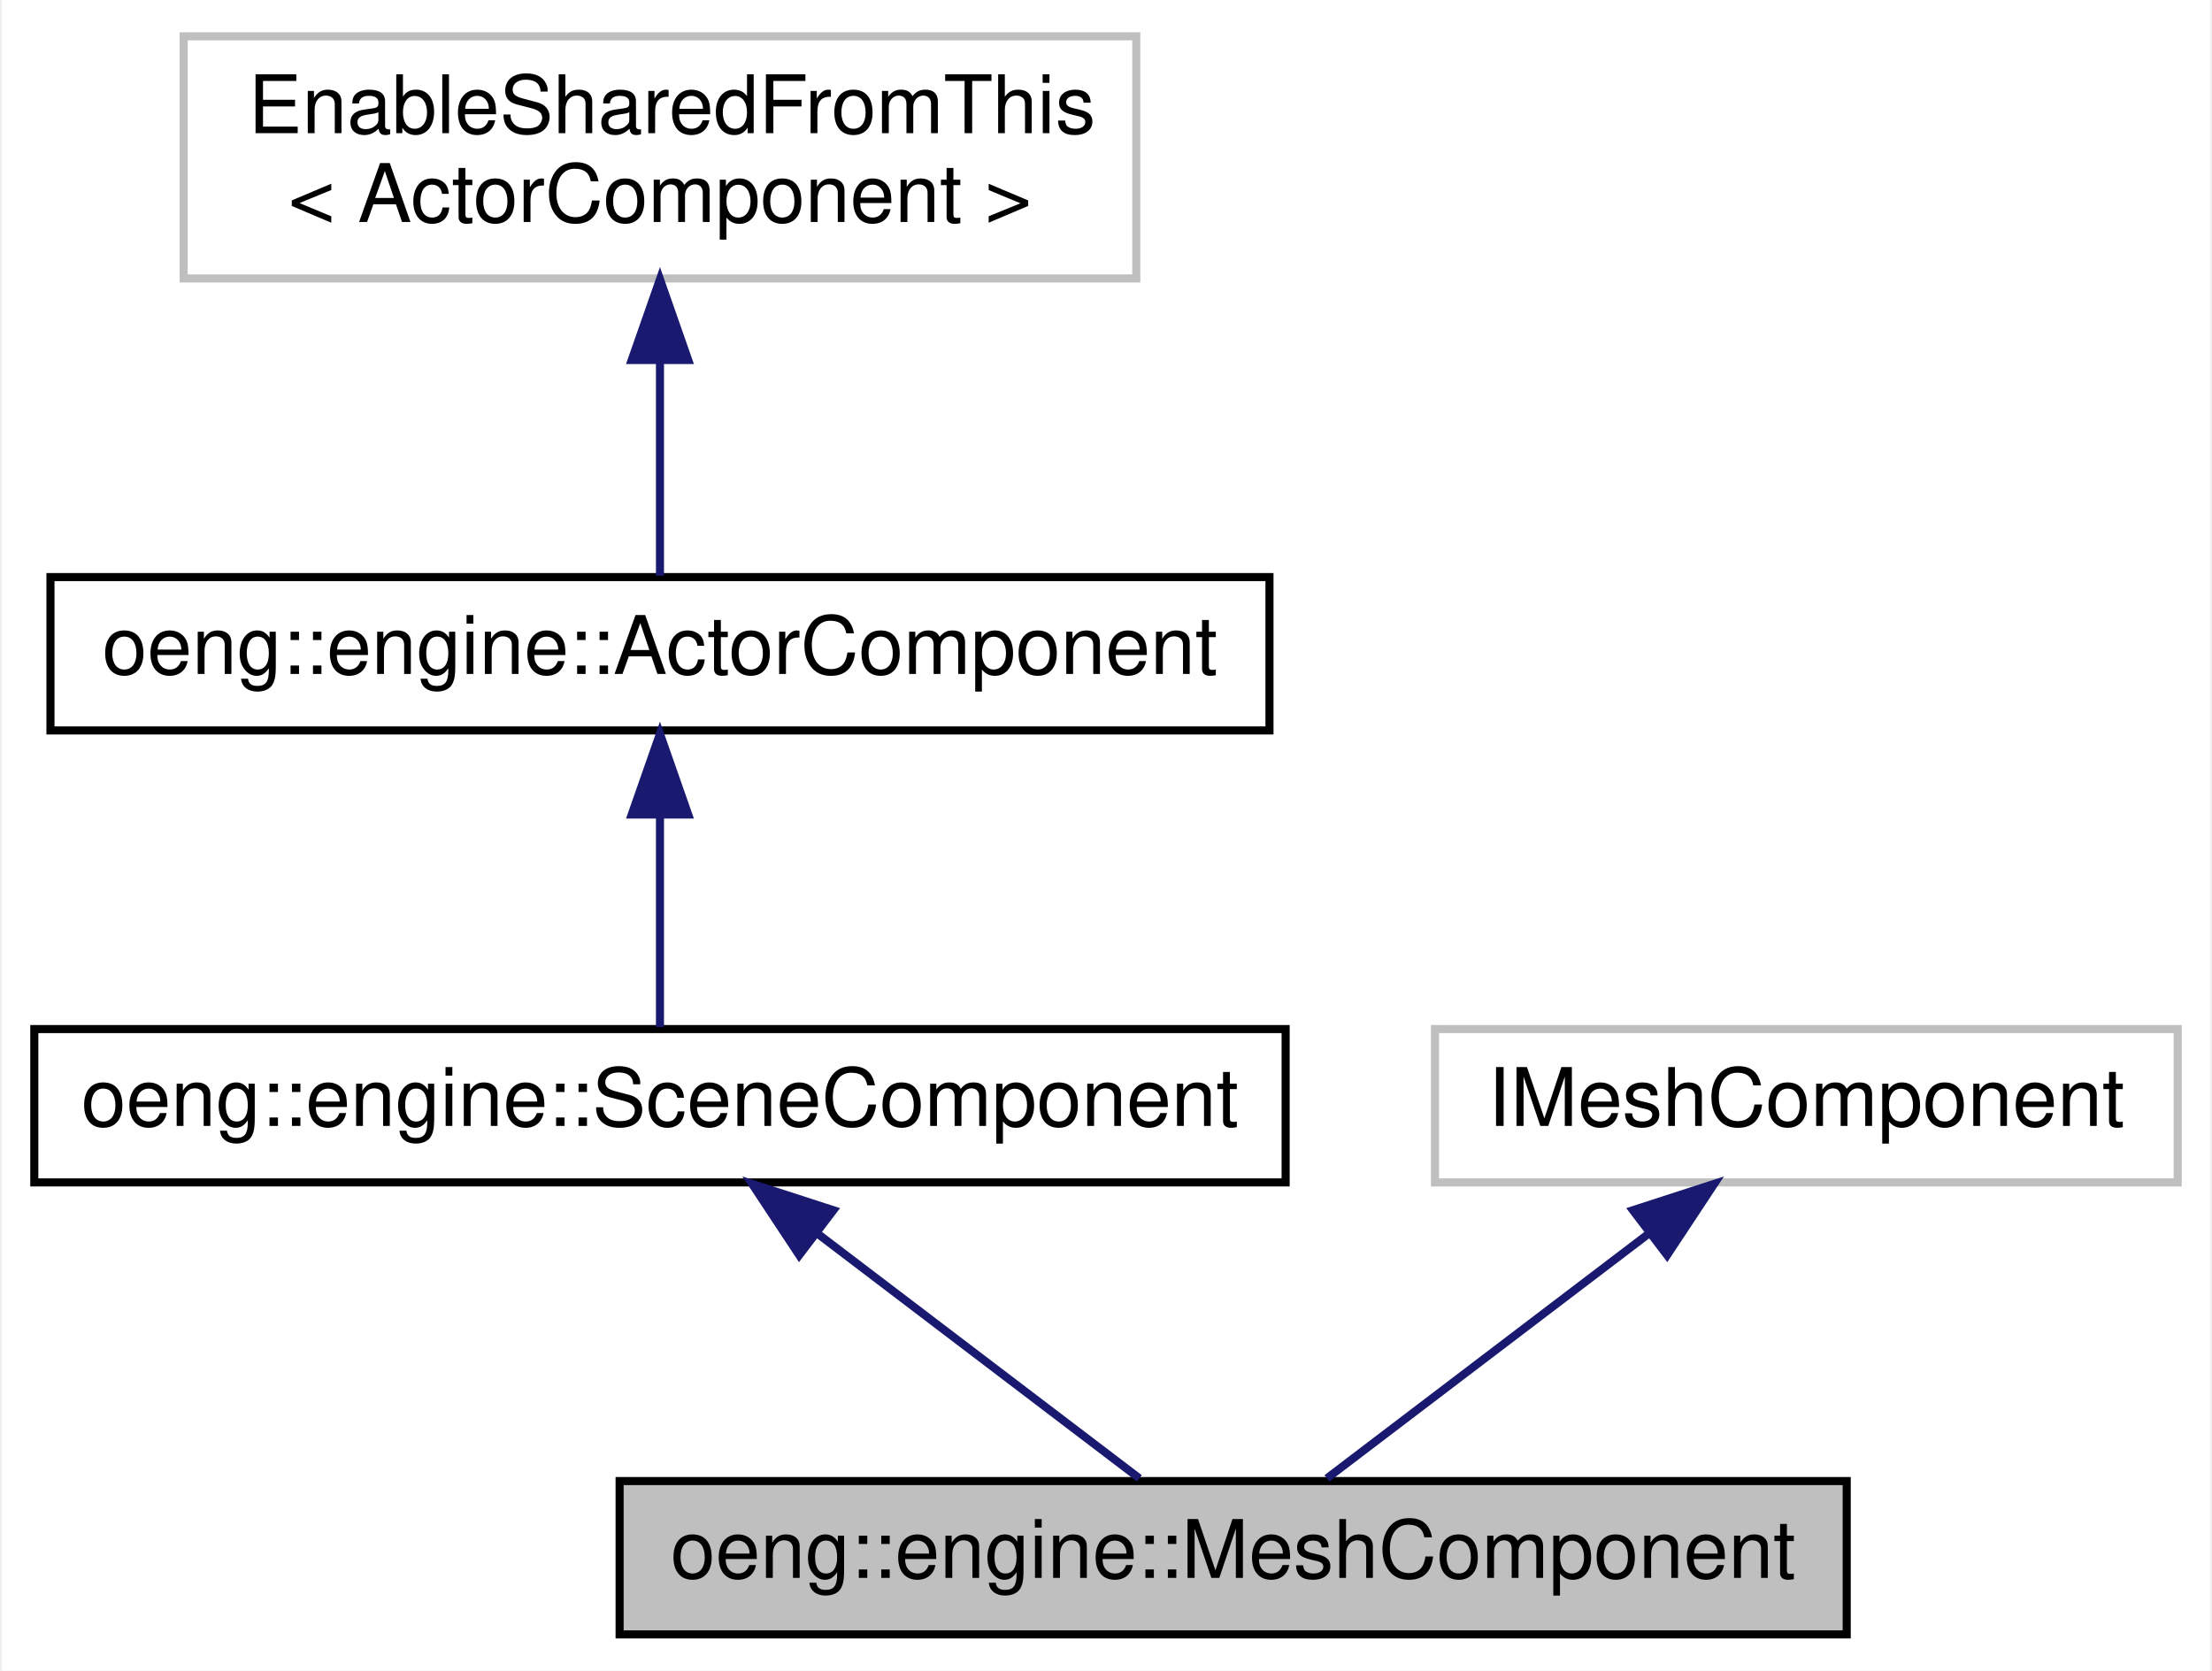
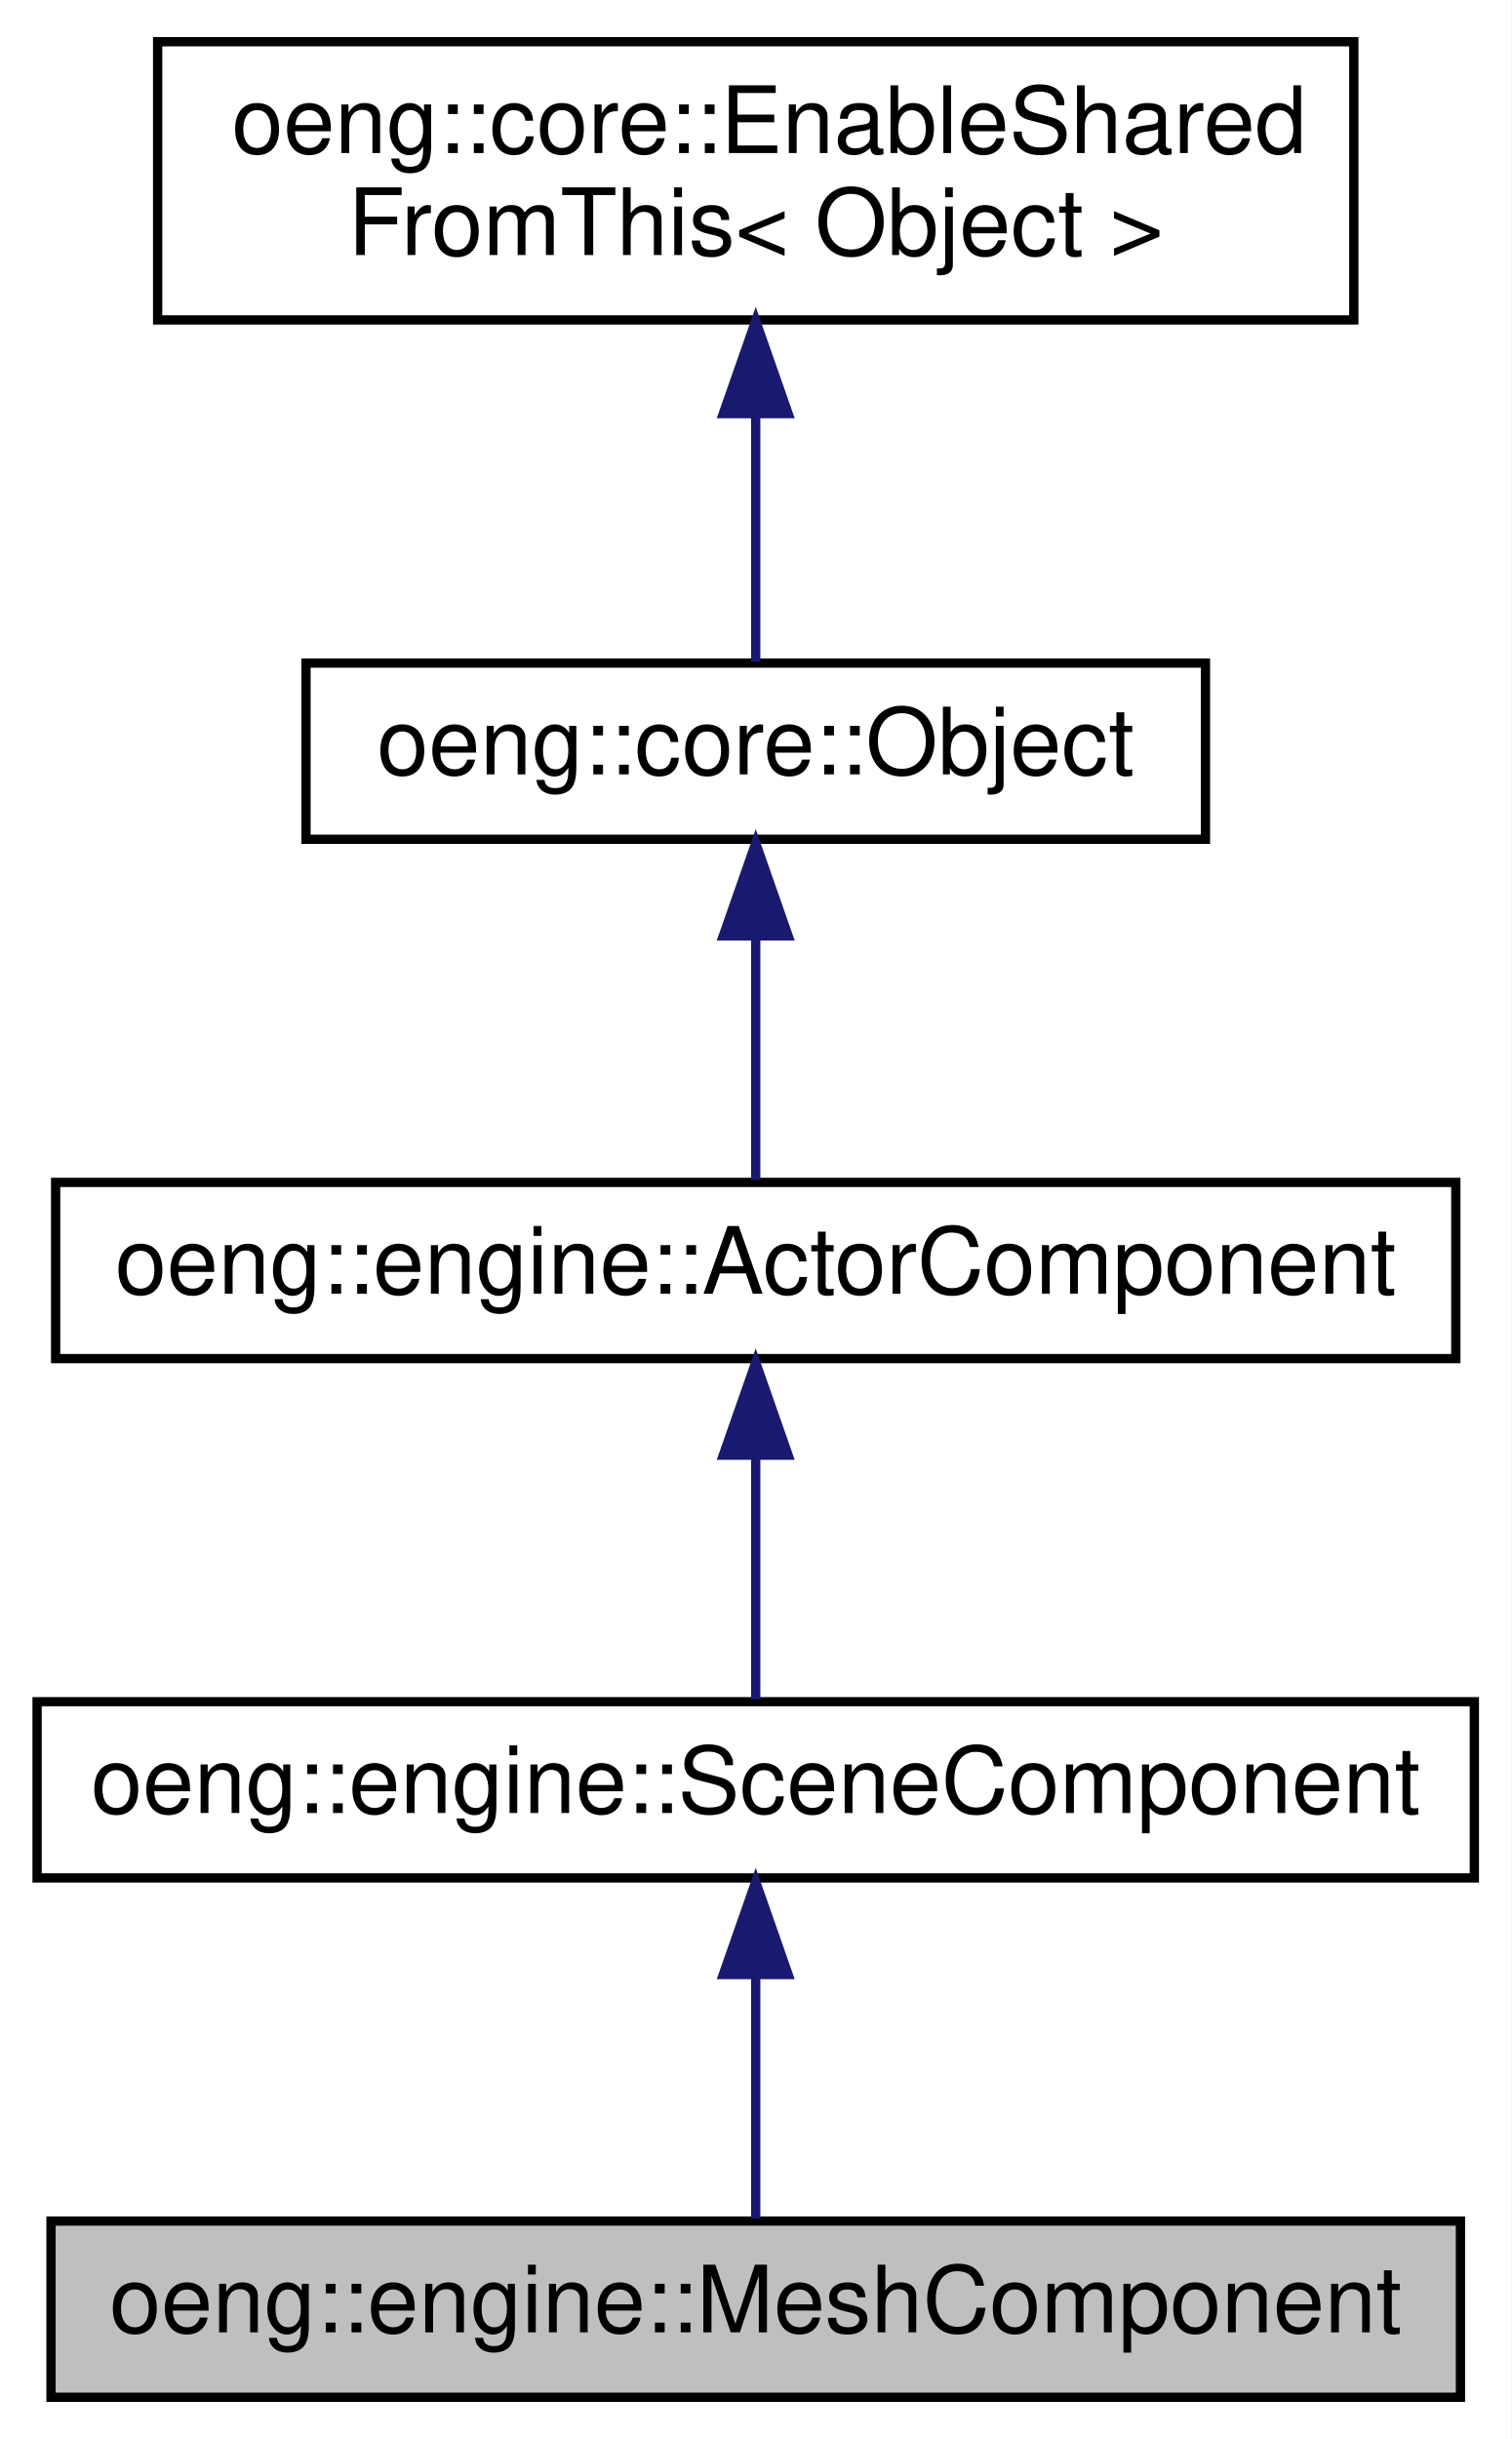
- <svg xmlns="http://www.w3.org/2000/svg" xmlns:xlink="http://www.w3.org/1999/xlink" width="274pt" height="207pt" viewBox="0.00 0.00 273.50 207.00">
-   <g id="graph0" class="graph" transform="scale(1 1) rotate(0) translate(4 203)">
-     <polygon fill="white" stroke="none" points="-4,4 -4,-203 269.5,-203 269.5,4 -4,4" />
+ <svg xmlns="http://www.w3.org/2000/svg" xmlns:xlink="http://www.w3.org/1999/xlink" width="163pt" height="263pt" viewBox="0.00 0.00 163.00 263.00">
+   <g id="graph0" class="graph" transform="scale(1 1) rotate(0) translate(4 259)">
+     <polygon fill="white" stroke="none" points="-4,4 -4,-259 159,-259 159,4 -4,4" />
    <g id="node1" class="node">
      <g id="a_node1">
        <a xlink:title=" ">
-           <polygon fill="#bfbfbf" stroke="black" points="72.5,-0.5 72.5,-19.5 224.5,-19.5 224.5,-0.5 72.5,-0.5" />
-           <text text-anchor="middle" x="148.5" y="-7.5" font-family="Helvetica,sans-Serif" font-size="10.00">oeng::engine::MeshComponent</text>
+           <polygon fill="#bfbfbf" stroke="black" points="1.5,-0.5 1.5,-19.5 153.5,-19.5 153.5,-0.5 1.5,-0.5" />
+           <text text-anchor="middle" x="77.5" y="-7.5" font-family="Helvetica,sans-Serif" font-size="10.00">oeng::engine::MeshComponent</text>
        </a>
      </g>
    </g>
    <g id="node2" class="node">
      <g id="a_node2">
        <a xlink:href="classoeng_1_1engine_1_1_scene_component.html" target="_top" xlink:title=" ">
          <polygon fill="white" stroke="black" points="0,-56.5 0,-75.5 155,-75.5 155,-56.5 0,-56.5" />
          <text text-anchor="middle" x="77.5" y="-63.5" font-family="Helvetica,sans-Serif" font-size="10.00">oeng::engine::SceneComponent</text>
        </a>
      </g>
    </g>
    <g id="edge1" class="edge">
-       <path fill="none" stroke="midnightblue" d="M97.09,-50.101C109.868,-40.382 126.113,-28.027 136.885,-19.834" />
-       <polygon fill="midnightblue" stroke="midnightblue" points="94.748,-47.484 88.907,-56.324 98.986,-53.056 94.748,-47.484" />
+       <path fill="none" stroke="midnightblue" d="M77.5,-45.804C77.5,-36.91 77.5,-26.78 77.5,-19.751" />
+       <polygon fill="midnightblue" stroke="midnightblue" points="74,-46.083 77.5,-56.083 81,-46.083 74,-46.083" />
    </g>
    <g id="node3" class="node">
      <g id="a_node3">
        <a xlink:href="classoeng_1_1engine_1_1_actor_component.html" target="_top" xlink:title=" ">
          <polygon fill="white" stroke="black" points="2,-112.5 2,-131.5 153,-131.5 153,-112.5 2,-112.5" />
          <text text-anchor="middle" x="77.5" y="-119.5" font-family="Helvetica,sans-Serif" font-size="10.00">oeng::engine::ActorComponent</text>
        </a>
      </g>
    </g>
    <g id="edge2" class="edge">
      <path fill="none" stroke="midnightblue" d="M77.5,-101.805C77.5,-92.91 77.5,-82.78 77.5,-75.751" />
      <polygon fill="midnightblue" stroke="midnightblue" points="74,-102.083 77.5,-112.083 81,-102.083 74,-102.083" />
    </g>
    <g id="node4" class="node">
      <g id="a_node4">
-         <a xlink:title=" ">
-           <polygon fill="white" stroke="#bfbfbf" points="18.5,-168.5 18.5,-198.5 136.5,-198.5 136.5,-168.5 18.5,-168.5" />
-           <text text-anchor="start" x="26.5" y="-186.5" font-family="Helvetica,sans-Serif" font-size="10.00">EnableSharedFromThis</text>
-           <text text-anchor="middle" x="77.5" y="-175.5" font-family="Helvetica,sans-Serif" font-size="10.00">&lt; ActorComponent &gt;</text>
+         <a xlink:href="classoeng_1_1core_1_1_object.html" target="_top" xlink:title=" ">
+           <polygon fill="white" stroke="black" points="29,-168.5 29,-187.5 126,-187.5 126,-168.5 29,-168.5" />
+           <text text-anchor="middle" x="77.5" y="-175.5" font-family="Helvetica,sans-Serif" font-size="10.00">oeng::core::Object</text>
        </a>
      </g>
    </g>
    <g id="edge3" class="edge">
-       <path fill="none" stroke="midnightblue" d="M77.5,-158.289C77.5,-148.857 77.5,-138.655 77.5,-131.658" />
-       <polygon fill="midnightblue" stroke="midnightblue" points="74,-158.399 77.5,-168.399 81,-158.399 74,-158.399" />
+       <path fill="none" stroke="midnightblue" d="M77.5,-157.805C77.5,-148.91 77.5,-138.78 77.5,-131.751" />
+       <polygon fill="midnightblue" stroke="midnightblue" points="74,-158.083 77.5,-168.083 81,-158.083 74,-158.083" />
    </g>
    <g id="node5" class="node">
      <g id="a_node5">
-         <a xlink:title=" ">
-           <polygon fill="white" stroke="#bfbfbf" points="173.5,-56.5 173.5,-75.5 265.5,-75.5 265.5,-56.5 173.5,-56.5" />
-           <text text-anchor="middle" x="219.5" y="-63.5" font-family="Helvetica,sans-Serif" font-size="10.00">IMeshComponent</text>
+         <a xlink:href="classoeng_1_1core_1_1_enable_shared_from_this.html" target="_top" xlink:title=" ">
+           <polygon fill="white" stroke="black" points="13,-224.5 13,-254.5 142,-254.5 142,-224.5 13,-224.5" />
+           <text text-anchor="start" x="21" y="-242.5" font-family="Helvetica,sans-Serif" font-size="10.00">oeng::core::EnableShared</text>
+           <text text-anchor="middle" x="77.5" y="-231.5" font-family="Helvetica,sans-Serif" font-size="10.00">FromThis&lt; Object &gt;</text>
        </a>
      </g>
    </g>
    <g id="edge4" class="edge">
-       <path fill="none" stroke="midnightblue" d="M199.91,-50.101C187.132,-40.382 170.887,-28.027 160.115,-19.834" />
-       <polygon fill="midnightblue" stroke="midnightblue" points="198.014,-53.056 208.093,-56.324 202.252,-47.484 198.014,-53.056" />
+       <path fill="none" stroke="midnightblue" d="M77.5,-214.289C77.5,-204.857 77.5,-194.655 77.5,-187.658" />
+       <polygon fill="midnightblue" stroke="midnightblue" points="74,-214.399 77.5,-224.399 81,-214.399 74,-214.399" />
    </g>
  </g>
</svg>
